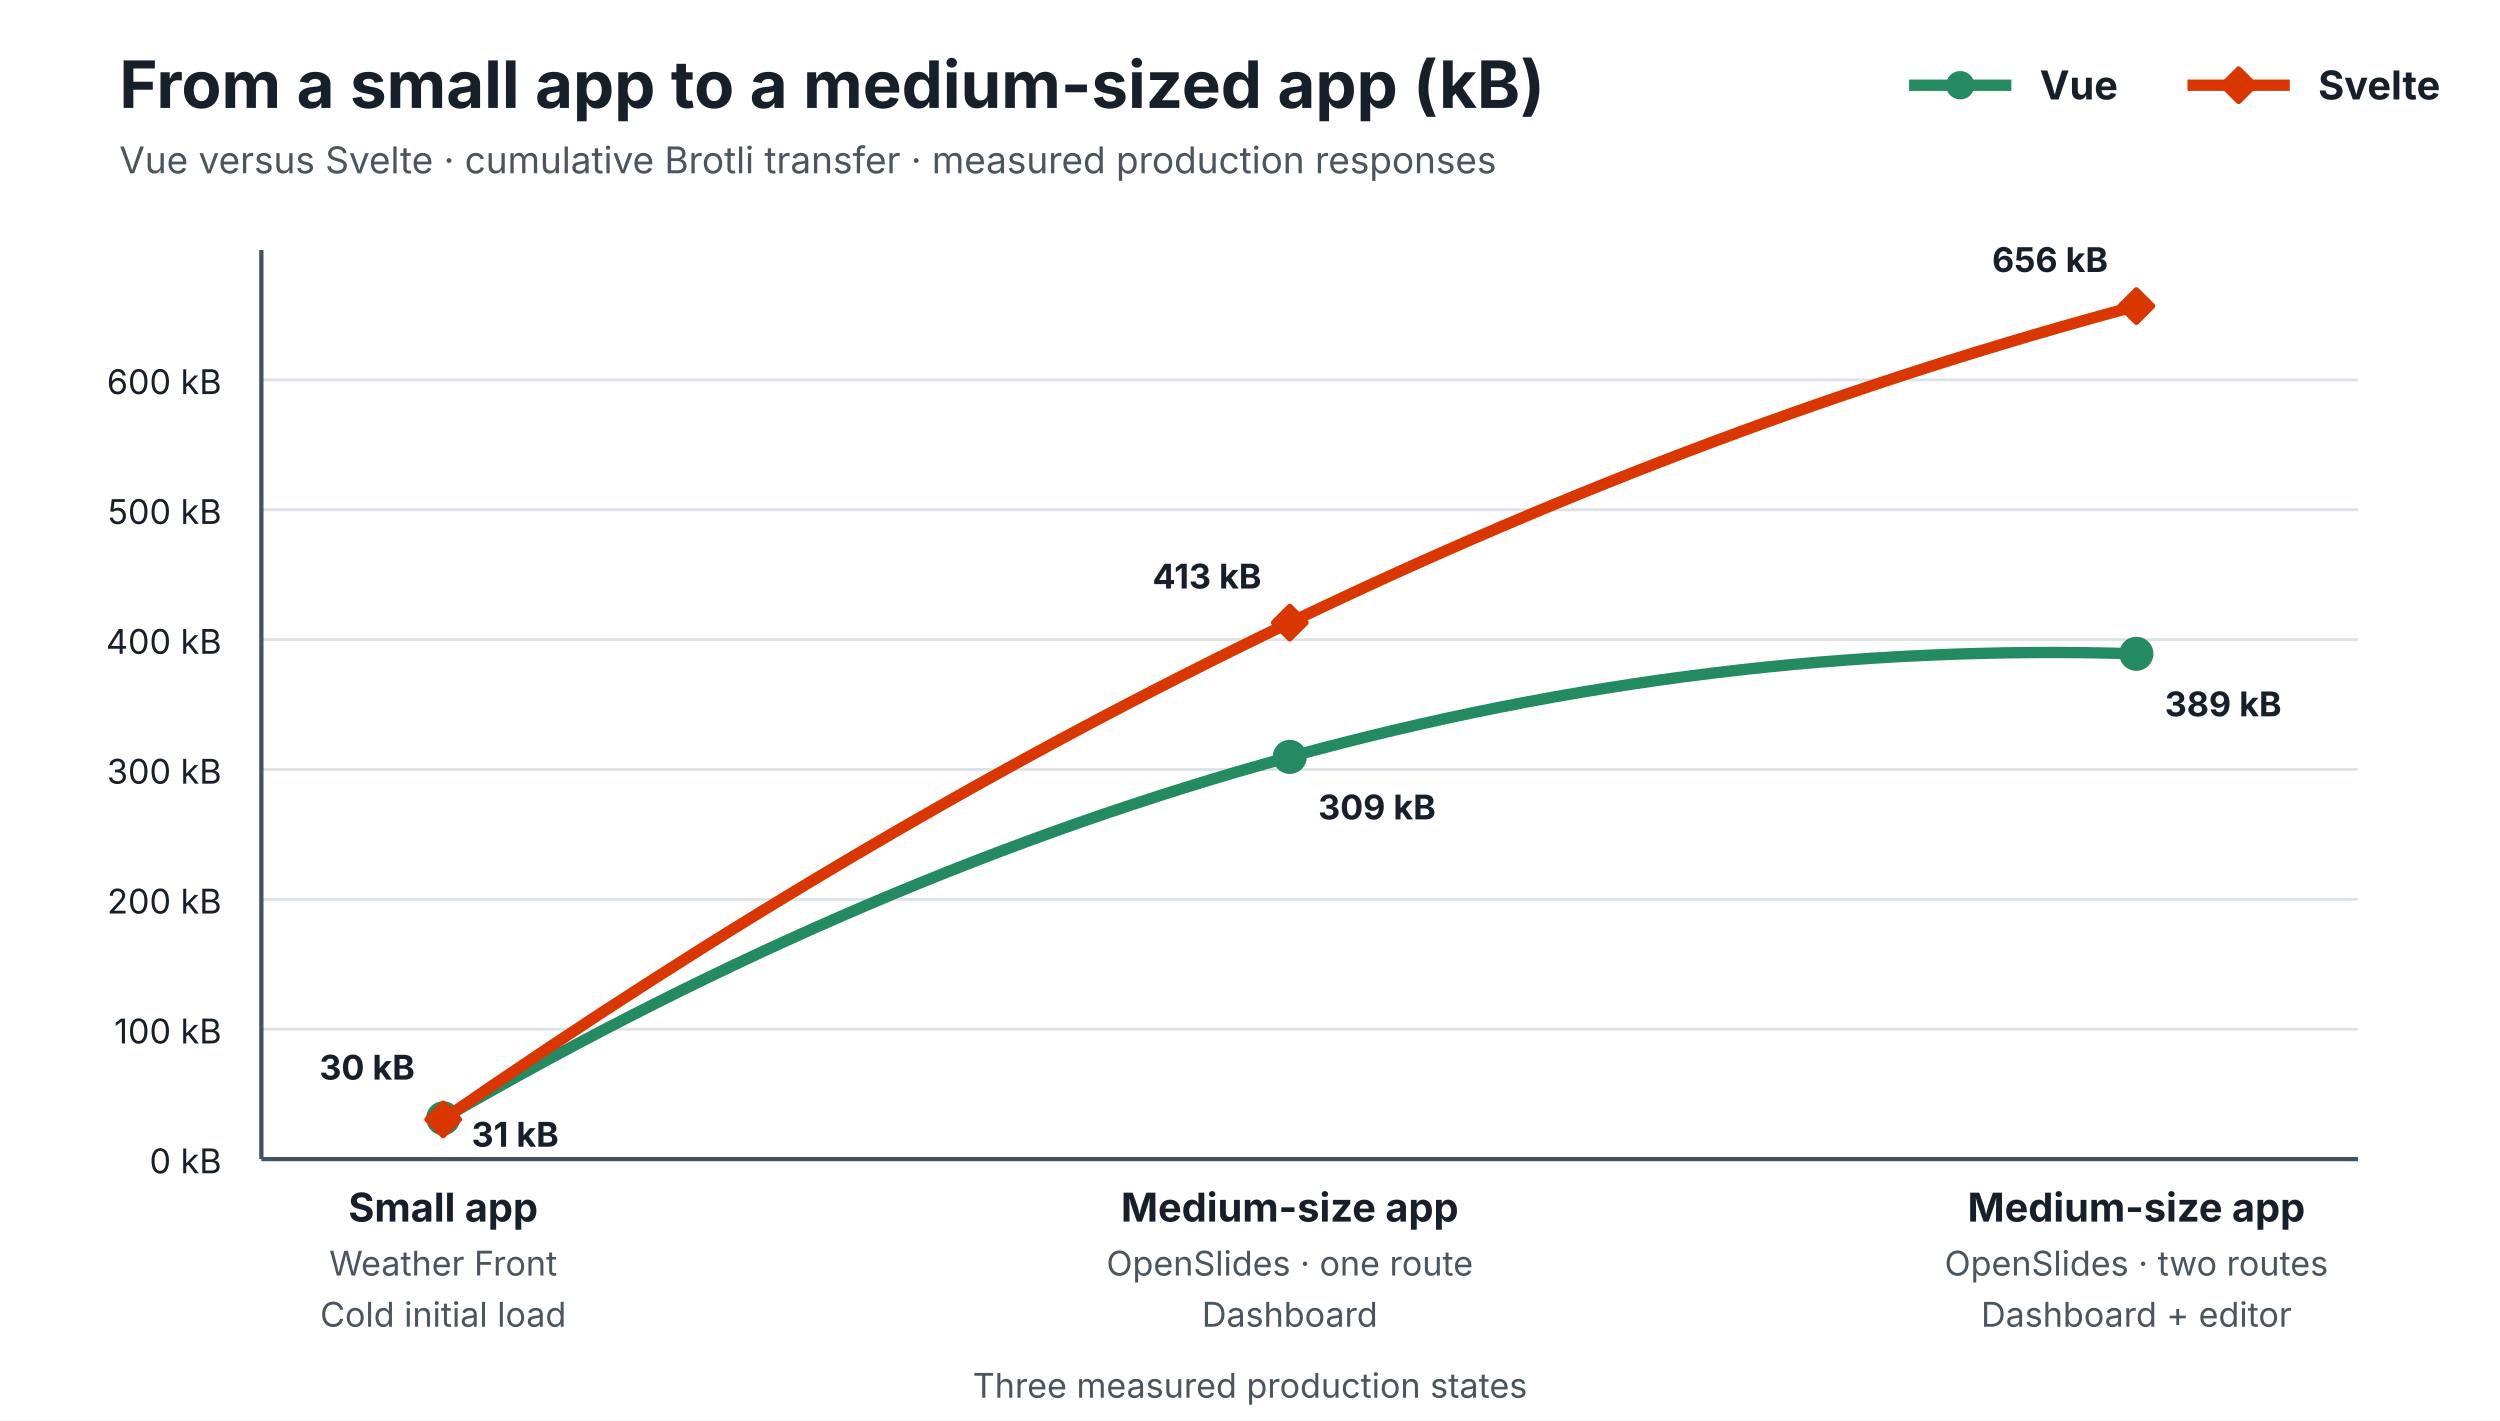
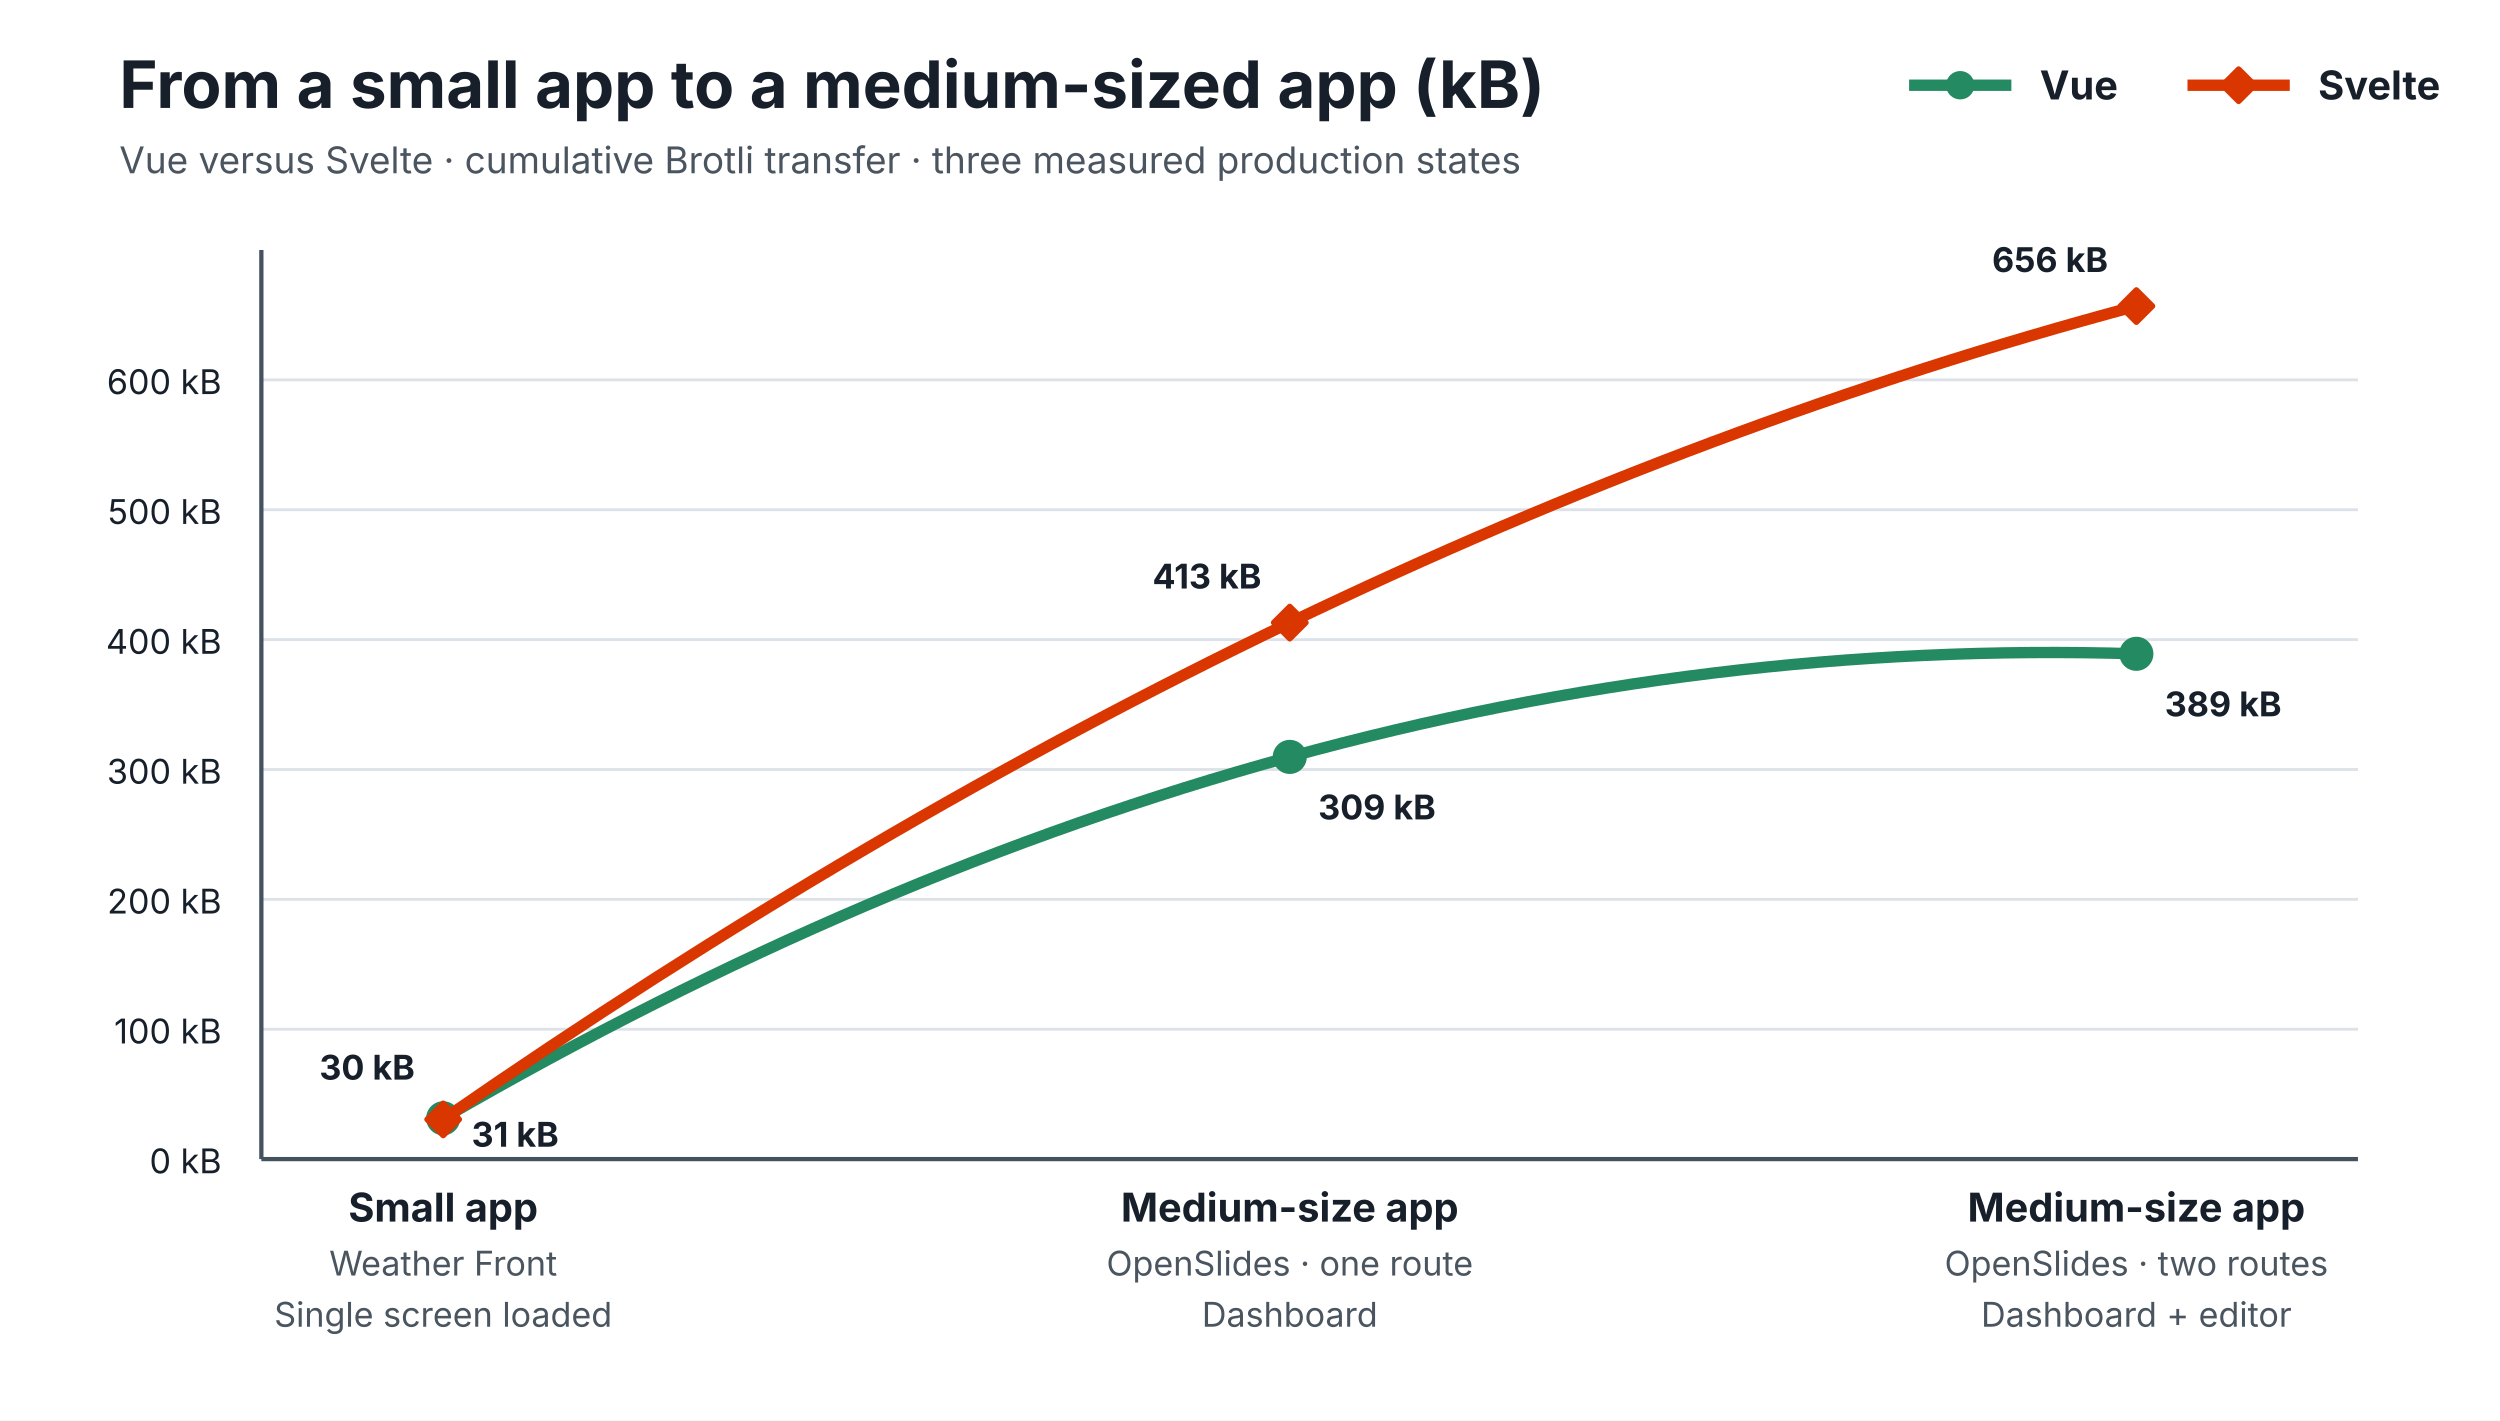
<svg xmlns="http://www.w3.org/2000/svg" width="880" height="500" viewBox="0 0 880 500" role="img" aria-labelledby="title description">
  <style>
    text { font-family: ui-sans-serif, system-ui, -apple-system, BlinkMacSystemFont, "Segoe UI", sans-serif; fill: #17202a; }
    .title { font-size: 23px; font-weight: 700; }
    .subtitle { font-size: 13px; fill: #4a5560; }
    .axis { stroke: #44515e; stroke-width: 1.5; }
    .grid { stroke: #dce2e7; stroke-width: 1; }
    .tick { font-size: 12px; }
    .label { font-size: 14px; font-weight: 650; }
    .detail { font-size: 12px; fill: #4a5560; }
    .value { font-size: 12px; font-weight: 700; }
    .legend { font-size: 14px; font-weight: 650; }
  </style>
  <rect width="880" height="500" fill="#ffffff" />
  <text x="42" y="38" class="title">From a small app to a medium-sized app (kB)</text>
-   <text x="42" y="61" class="subtitle">Vue versus Svelte · cumulative Brotli transfer · measured production responses</text>
+   <text x="42" y="61" class="subtitle">Vue versus Svelte · cumulative Brotli transfer · three measured production states</text>
  <line x1="672" y1="30" x2="708" y2="30" stroke="#238a62" stroke-width="4" />
  <circle cx="690" cy="30" r="5" fill="#238a62" />
  <text x="718" y="35" class="legend">Vue</text>
  <line x1="770" y1="30" x2="806" y2="30" stroke="#d93600" stroke-width="4" />
  <rect x="783" y="25" width="10" height="10" rx="1" fill="#d93600" transform="rotate(45 788 30)" />
  <text x="816" y="35" class="legend">Svelte</text>
  <line x1="92" y1="408" x2="830" y2="408" class="grid" />
  <text x="78" y="413" text-anchor="end" class="tick">0 kB</text>
  <line x1="92" y1="362.29" x2="830" y2="362.29" class="grid" />
  <text x="78" y="367.29" text-anchor="end" class="tick">100 kB</text>
  <line x1="92" y1="316.57" x2="830" y2="316.57" class="grid" />
  <text x="78" y="321.57" text-anchor="end" class="tick">200 kB</text>
  <line x1="92" y1="270.86" x2="830" y2="270.86" class="grid" />
  <text x="78" y="275.86" text-anchor="end" class="tick">300 kB</text>
  <line x1="92" y1="225.14" x2="830" y2="225.14" class="grid" />
  <text x="78" y="230.14" text-anchor="end" class="tick">400 kB</text>
  <line x1="92" y1="179.43" x2="830" y2="179.43" class="grid" />
  <text x="78" y="184.43" text-anchor="end" class="tick">500 kB</text>
  <line x1="92" y1="133.71" x2="830" y2="133.71" class="grid" />
  <text x="78" y="138.71" text-anchor="end" class="tick">600 kB</text>
  <line x1="92" y1="88" x2="92" y2="408" class="axis" />
  <line x1="92" y1="408" x2="830" y2="408" class="axis" />
  <path d="M 156 393.64 Q 454 220.97, 752 230.14" fill="none" stroke="#238a62" stroke-width="4" stroke-linecap="round" />
  <circle cx="156" cy="393.64" r="6" fill="#238a62" />
  <circle cx="454" cy="266.43" r="6" fill="#238a62" />
  <circle cx="752" cy="230.14" r="6" fill="#238a62" />
  <path d="M 156 394.03 Q 454 187.44, 752 107.74" fill="none" stroke="#d93600" stroke-width="4" stroke-linecap="round" />
  <rect x="151" y="389.03" width="10" height="10" rx="1" fill="#d93600" transform="rotate(45 156 394.03)" />
  <rect x="449" y="214.16" width="10" height="10" rx="1" fill="#d93600" transform="rotate(45 454 219.16)" />
  <rect x="747" y="102.74" width="10" height="10" rx="1" fill="#d93600" transform="rotate(45 752 107.74)" />
  <text x="146" y="380.03" text-anchor="end" class="value">30 kB</text>
  <text x="166" y="403.64" class="value">31 kB</text>
  <text x="444" y="207.16" text-anchor="end" class="value">413 kB</text>
  <text x="464" y="288.43" class="value">309 kB</text>
  <text x="742" y="95.74" text-anchor="end" class="value">656 kB</text>
  <text x="762" y="252.14" class="value">389 kB</text>
  <text x="156" y="430" text-anchor="middle" class="label">Small app</text>
  <text x="156" y="449" text-anchor="middle" class="detail">Weather Front</text>
-   <text x="156" y="467" text-anchor="middle" class="detail">Cold initial load</text>
+   <text x="156" y="467" text-anchor="middle" class="detail">Single screen loaded</text>
  <text x="454" y="430" text-anchor="middle" class="label">Medium-size app</text>
  <text x="454" y="449" text-anchor="middle" class="detail">OpenSlides · one route</text>
  <text x="454" y="467" text-anchor="middle" class="detail">Dashboard</text>
  <text x="752" y="430" text-anchor="middle" class="label">Medium-size app</text>
  <text x="752" y="449" text-anchor="middle" class="detail">OpenSlides · two routes</text>
  <text x="752" y="467" text-anchor="middle" class="detail">Dashboard + editor</text>
-   <text x="440" y="492" text-anchor="middle" class="detail">Three measured production states</text>
</svg>
